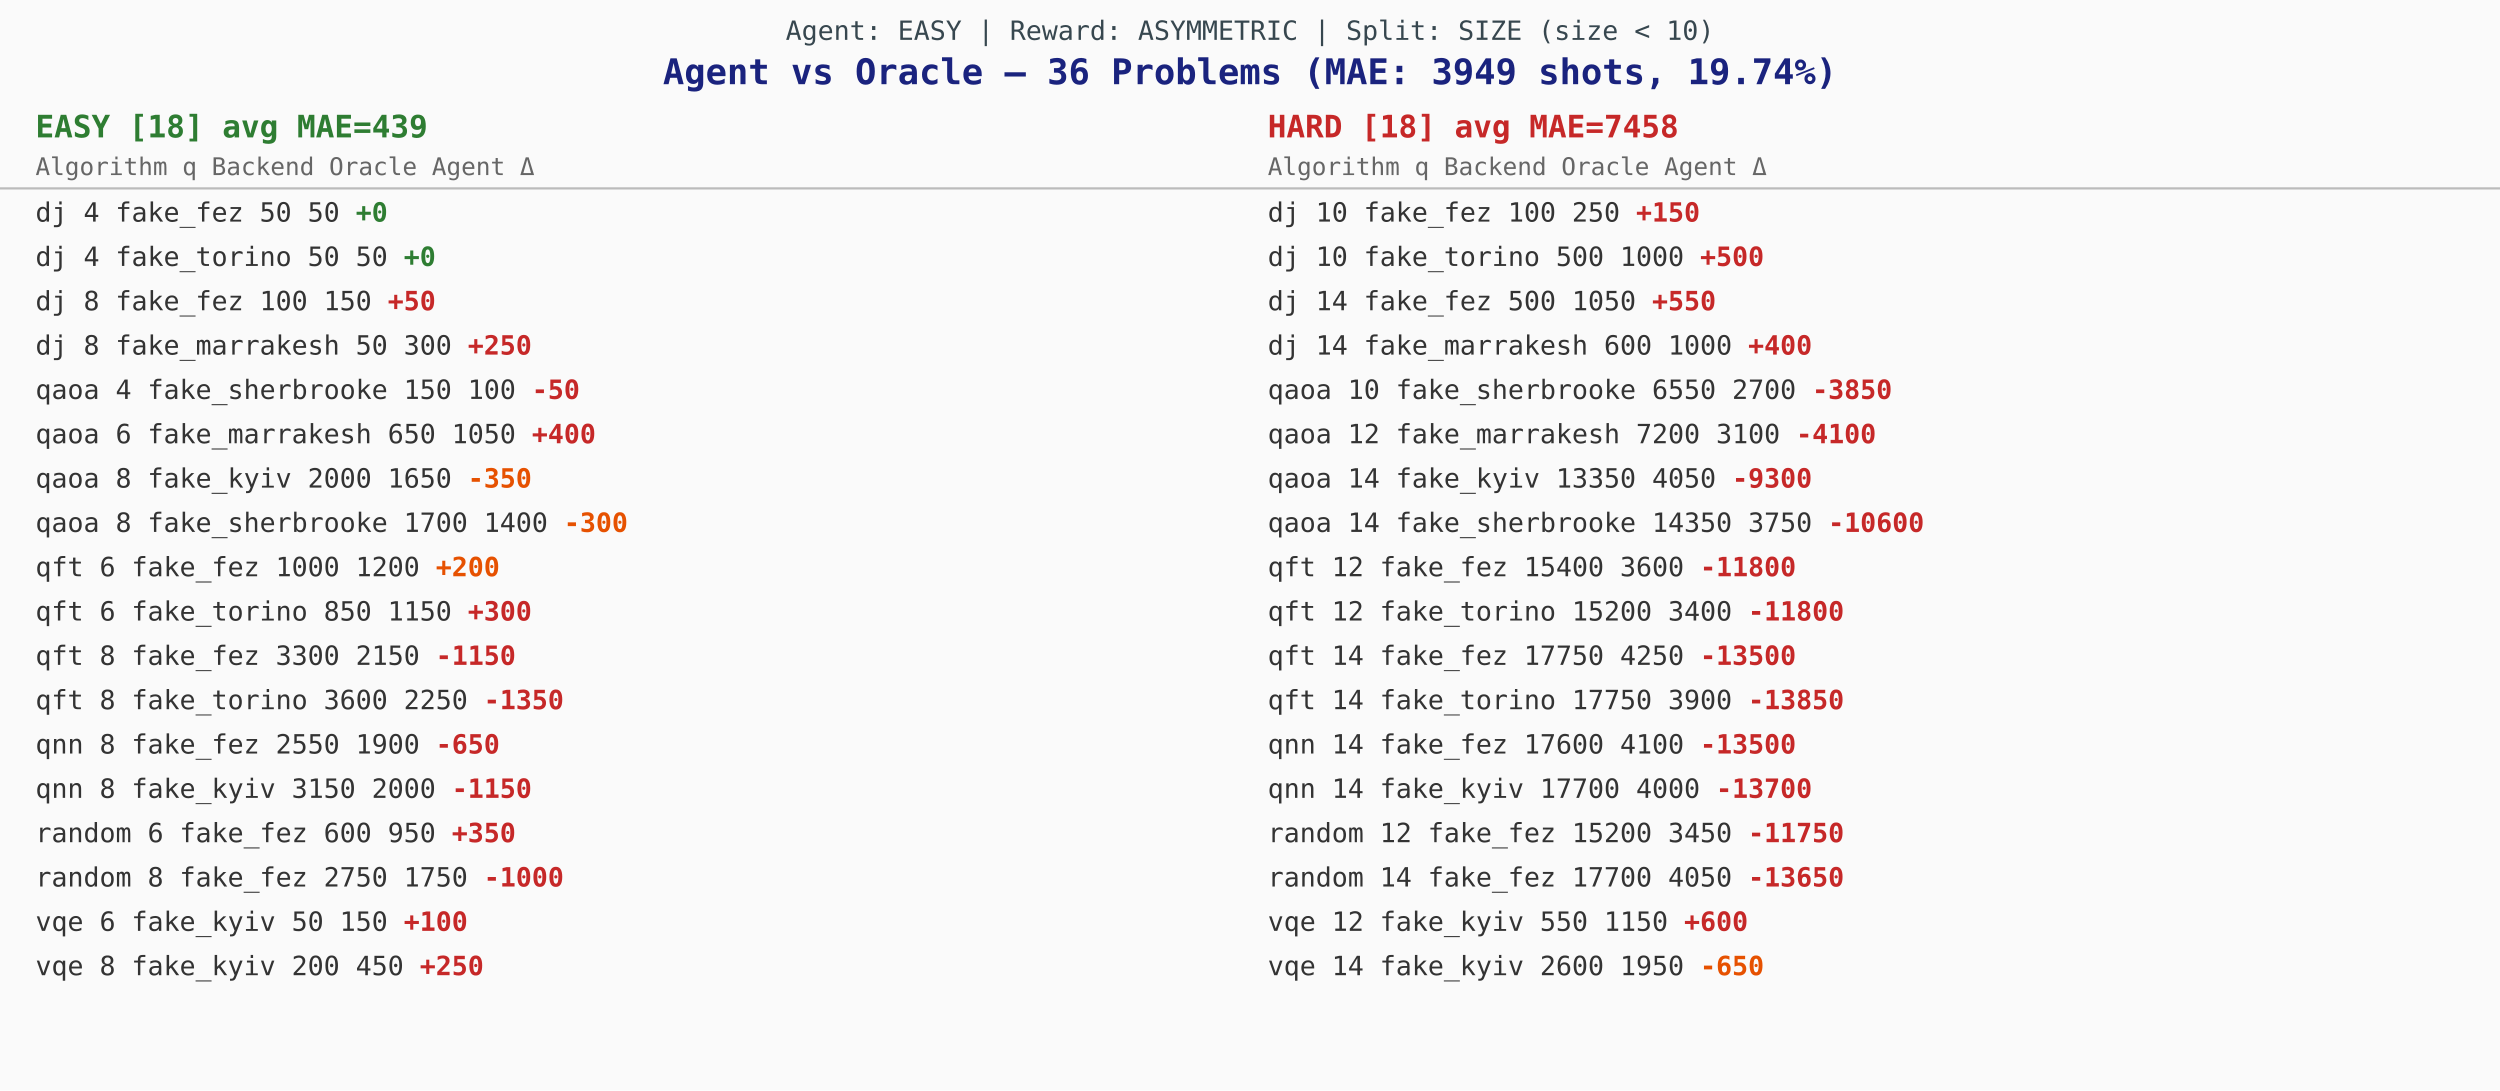
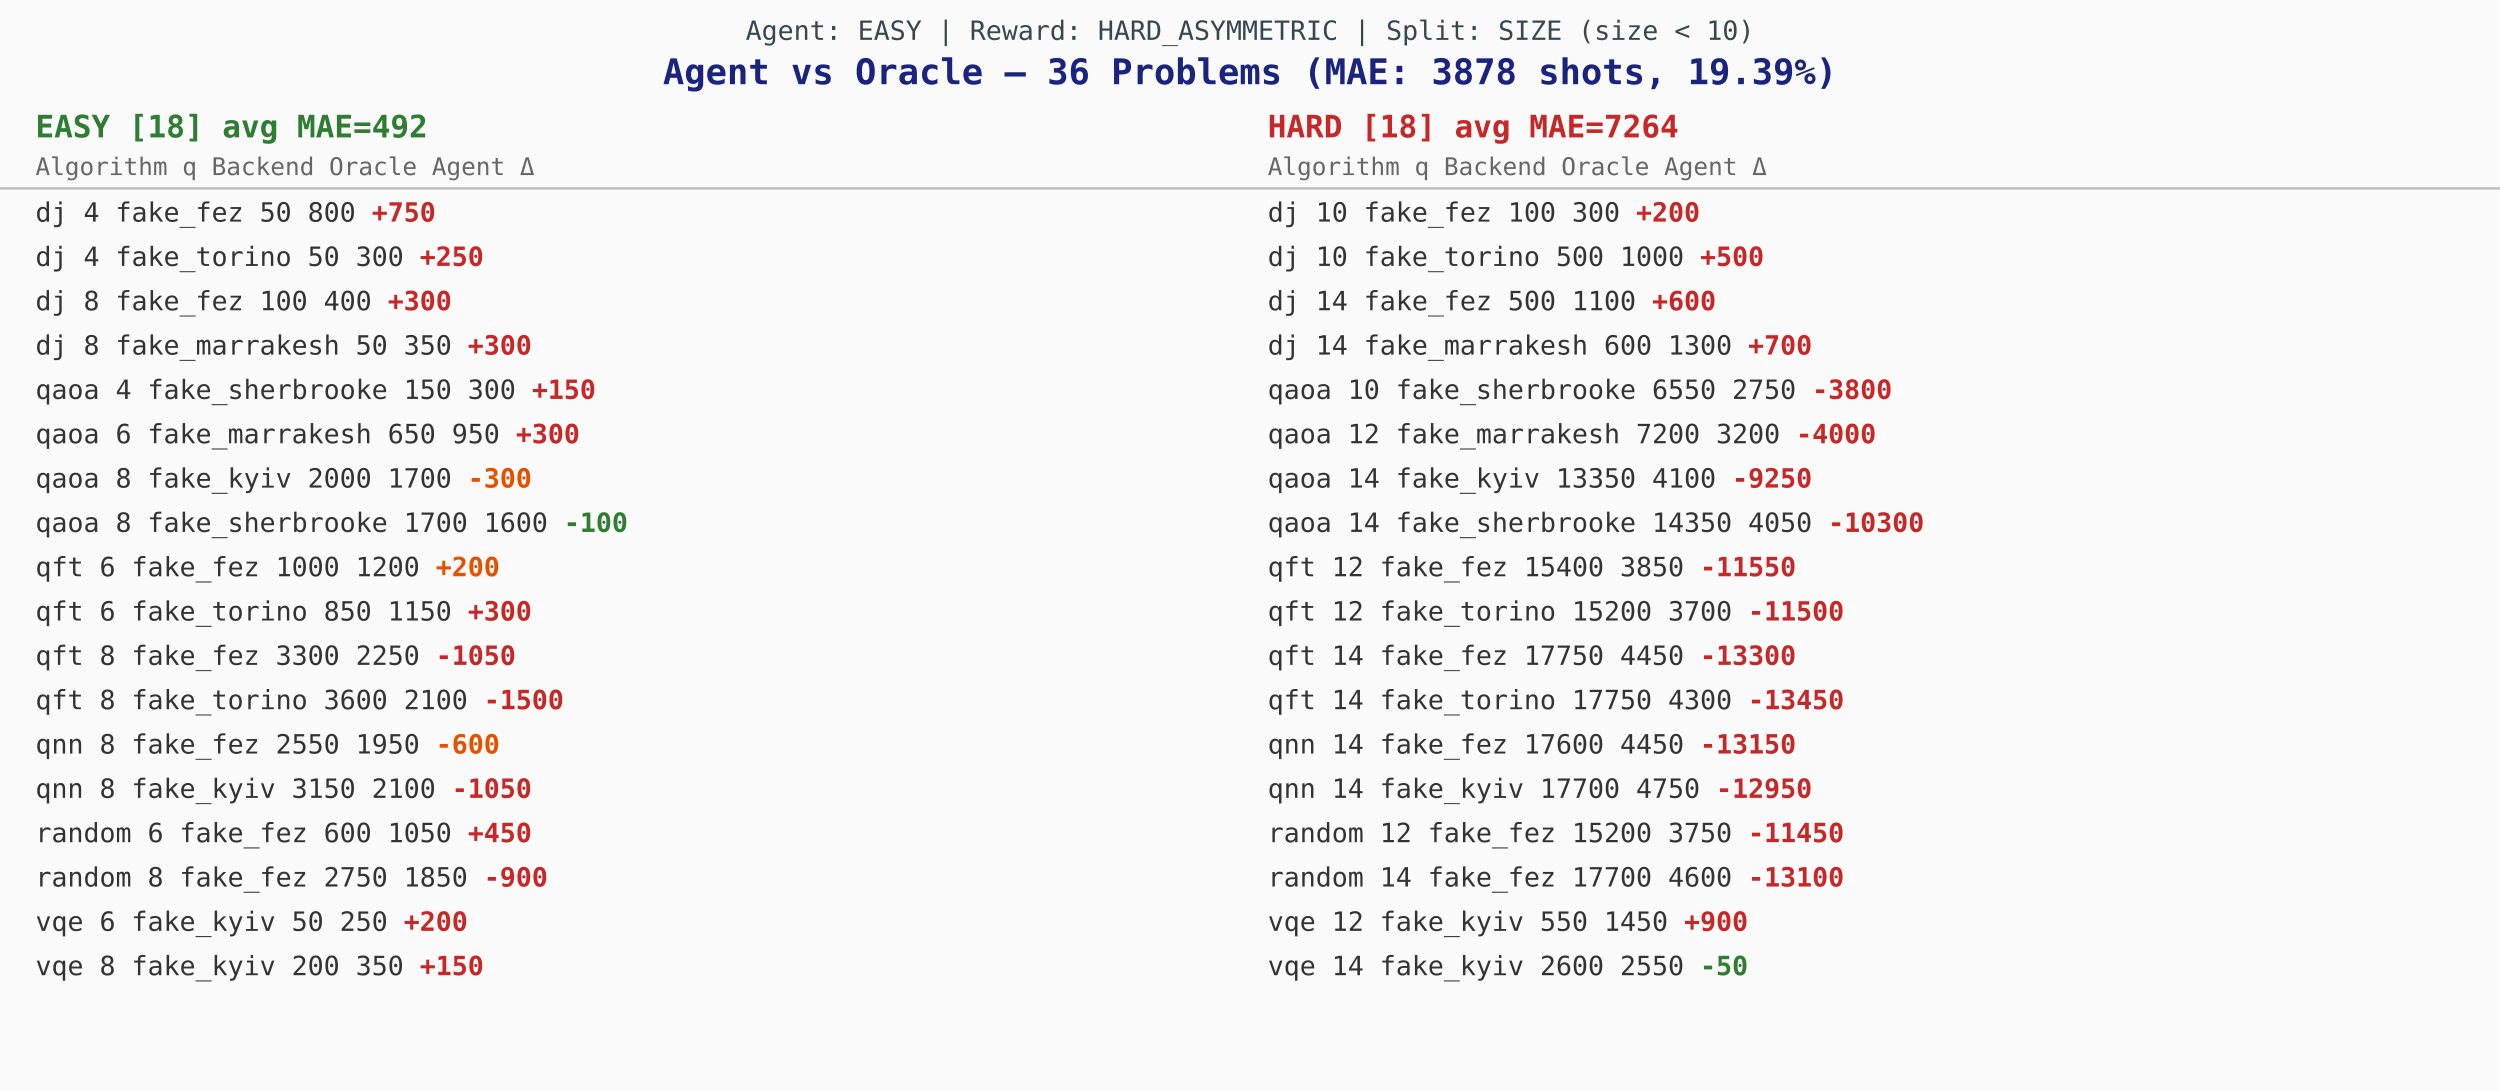
<svg xmlns="http://www.w3.org/2000/svg" width="1128" height="492" font-family="monospace" font-size="12">
  <rect width="1128" height="492" fill="#fafafa" />
-   <text x="564" y="18" font-size="12" fill="#37474f" text-anchor="middle">Agent: EASY  |  Reward: ASYMMETRIC  |  Split: SIZE (size &lt; 10)</text>
-   <text x="564" y="38" font-size="16" font-weight="bold" fill="#1a237e" text-anchor="middle">Agent vs Oracle — 36 Problems  (MAE: 3949 shots, 19.74%)</text>
-   <text x="16" y="62" font-size="14" font-weight="bold" fill="#2e7d32">EASY [18]  avg MAE=439</text>
-   <text x="572" y="62" font-size="14" font-weight="bold" fill="#c62828">HARD [18]  avg MAE=7458</text>
+   <text x="564" y="18" font-size="12" fill="#37474f" text-anchor="middle">Agent: EASY  |  Reward: HARD_ASYMMETRIC  |  Split: SIZE (size &lt; 10)</text>
+   <text x="564" y="38" font-size="16" font-weight="bold" fill="#1a237e" text-anchor="middle">Agent vs Oracle — 36 Problems  (MAE: 3878 shots, 19.39%)</text>
+   <text x="16" y="62" font-size="14" font-weight="bold" fill="#2e7d32">EASY [18]  avg MAE=492</text>
+   <text x="572" y="62" font-size="14" font-weight="bold" fill="#c62828">HARD [18]  avg MAE=7264</text>
  <text x="16" y="79" font-size="11" fill="#666">Algorithm    q  Backend             Oracle   Agent        Δ</text>
  <text x="572" y="79" font-size="11" fill="#666">Algorithm    q  Backend             Oracle   Agent        Δ</text>
  <line x1="0" y1="85" x2="1128" y2="85" stroke="#bbb" />
-   <text x="16" y="100" fill="#333">      dj    4  fake_fez                50      50  <tspan fill="#2e7d32" font-weight="bold">     +0</tspan>
+   <text x="16" y="100" fill="#333">      dj    4  fake_fez                50     800  <tspan fill="#c62828" font-weight="bold">   +750</tspan>
  </text>
-   <text x="16" y="120" fill="#333">      dj    4  fake_torino             50      50  <tspan fill="#2e7d32" font-weight="bold">     +0</tspan>
+   <text x="16" y="120" fill="#333">      dj    4  fake_torino             50     300  <tspan fill="#c62828" font-weight="bold">   +250</tspan>
  </text>
-   <text x="16" y="140" fill="#333">      dj    8  fake_fez               100     150  <tspan fill="#c62828" font-weight="bold">    +50</tspan>
+   <text x="16" y="140" fill="#333">      dj    8  fake_fez               100     400  <tspan fill="#c62828" font-weight="bold">   +300</tspan>
  </text>
-   <text x="16" y="160" fill="#333">      dj    8  fake_marrakesh          50     300  <tspan fill="#c62828" font-weight="bold">   +250</tspan>
+   <text x="16" y="160" fill="#333">      dj    8  fake_marrakesh          50     350  <tspan fill="#c62828" font-weight="bold">   +300</tspan>
  </text>
-   <text x="16" y="180" fill="#333">    qaoa    4  fake_sherbrooke        150     100  <tspan fill="#c62828" font-weight="bold">    -50</tspan>
+   <text x="16" y="180" fill="#333">    qaoa    4  fake_sherbrooke        150     300  <tspan fill="#c62828" font-weight="bold">   +150</tspan>
  </text>
-   <text x="16" y="200" fill="#333">    qaoa    6  fake_marrakesh         650    1050  <tspan fill="#c62828" font-weight="bold">   +400</tspan>
+   <text x="16" y="200" fill="#333">    qaoa    6  fake_marrakesh         650     950  <tspan fill="#c62828" font-weight="bold">   +300</tspan>
  </text>
-   <text x="16" y="220" fill="#333">    qaoa    8  fake_kyiv             2000    1650  <tspan fill="#e65100" font-weight="bold">   -350</tspan>
+   <text x="16" y="220" fill="#333">    qaoa    8  fake_kyiv             2000    1700  <tspan fill="#e65100" font-weight="bold">   -300</tspan>
  </text>
-   <text x="16" y="240" fill="#333">    qaoa    8  fake_sherbrooke       1700    1400  <tspan fill="#e65100" font-weight="bold">   -300</tspan>
+   <text x="16" y="240" fill="#333">    qaoa    8  fake_sherbrooke       1700    1600  <tspan fill="#2e7d32" font-weight="bold">   -100</tspan>
  </text>
  <text x="16" y="260" fill="#333">     qft    6  fake_fez              1000    1200  <tspan fill="#e65100" font-weight="bold">   +200</tspan>
  </text>
  <text x="16" y="280" fill="#333">     qft    6  fake_torino            850    1150  <tspan fill="#c62828" font-weight="bold">   +300</tspan>
  </text>
-   <text x="16" y="300" fill="#333">     qft    8  fake_fez              3300    2150  <tspan fill="#c62828" font-weight="bold">  -1150</tspan>
+   <text x="16" y="300" fill="#333">     qft    8  fake_fez              3300    2250  <tspan fill="#c62828" font-weight="bold">  -1050</tspan>
  </text>
-   <text x="16" y="320" fill="#333">     qft    8  fake_torino           3600    2250  <tspan fill="#c62828" font-weight="bold">  -1350</tspan>
+   <text x="16" y="320" fill="#333">     qft    8  fake_torino           3600    2100  <tspan fill="#c62828" font-weight="bold">  -1500</tspan>
  </text>
-   <text x="16" y="340" fill="#333">     qnn    8  fake_fez              2550    1900  <tspan fill="#c62828" font-weight="bold">   -650</tspan>
+   <text x="16" y="340" fill="#333">     qnn    8  fake_fez              2550    1950  <tspan fill="#e65100" font-weight="bold">   -600</tspan>
  </text>
-   <text x="16" y="360" fill="#333">     qnn    8  fake_kyiv             3150    2000  <tspan fill="#c62828" font-weight="bold">  -1150</tspan>
+   <text x="16" y="360" fill="#333">     qnn    8  fake_kyiv             3150    2100  <tspan fill="#c62828" font-weight="bold">  -1050</tspan>
  </text>
-   <text x="16" y="380" fill="#333">  random    6  fake_fez               600     950  <tspan fill="#c62828" font-weight="bold">   +350</tspan>
+   <text x="16" y="380" fill="#333">  random    6  fake_fez               600    1050  <tspan fill="#c62828" font-weight="bold">   +450</tspan>
  </text>
-   <text x="16" y="400" fill="#333">  random    8  fake_fez              2750    1750  <tspan fill="#c62828" font-weight="bold">  -1000</tspan>
+   <text x="16" y="400" fill="#333">  random    8  fake_fez              2750    1850  <tspan fill="#c62828" font-weight="bold">   -900</tspan>
  </text>
-   <text x="16" y="420" fill="#333">     vqe    6  fake_kyiv               50     150  <tspan fill="#c62828" font-weight="bold">   +100</tspan>
+   <text x="16" y="420" fill="#333">     vqe    6  fake_kyiv               50     250  <tspan fill="#c62828" font-weight="bold">   +200</tspan>
  </text>
-   <text x="16" y="440" fill="#333">     vqe    8  fake_kyiv              200     450  <tspan fill="#c62828" font-weight="bold">   +250</tspan>
+   <text x="16" y="440" fill="#333">     vqe    8  fake_kyiv              200     350  <tspan fill="#c62828" font-weight="bold">   +150</tspan>
  </text>
-   <text x="572" y="100" fill="#333">      dj   10  fake_fez               100     250  <tspan fill="#c62828" font-weight="bold">   +150</tspan>
+   <text x="572" y="100" fill="#333">      dj   10  fake_fez               100     300  <tspan fill="#c62828" font-weight="bold">   +200</tspan>
  </text>
  <text x="572" y="120" fill="#333">      dj   10  fake_torino            500    1000  <tspan fill="#c62828" font-weight="bold">   +500</tspan>
  </text>
-   <text x="572" y="140" fill="#333">      dj   14  fake_fez               500    1050  <tspan fill="#c62828" font-weight="bold">   +550</tspan>
+   <text x="572" y="140" fill="#333">      dj   14  fake_fez               500    1100  <tspan fill="#c62828" font-weight="bold">   +600</tspan>
  </text>
-   <text x="572" y="160" fill="#333">      dj   14  fake_marrakesh         600    1000  <tspan fill="#c62828" font-weight="bold">   +400</tspan>
+   <text x="572" y="160" fill="#333">      dj   14  fake_marrakesh         600    1300  <tspan fill="#c62828" font-weight="bold">   +700</tspan>
  </text>
-   <text x="572" y="180" fill="#333">    qaoa   10  fake_sherbrooke       6550    2700  <tspan fill="#c62828" font-weight="bold">  -3850</tspan>
+   <text x="572" y="180" fill="#333">    qaoa   10  fake_sherbrooke       6550    2750  <tspan fill="#c62828" font-weight="bold">  -3800</tspan>
  </text>
-   <text x="572" y="200" fill="#333">    qaoa   12  fake_marrakesh        7200    3100  <tspan fill="#c62828" font-weight="bold">  -4100</tspan>
+   <text x="572" y="200" fill="#333">    qaoa   12  fake_marrakesh        7200    3200  <tspan fill="#c62828" font-weight="bold">  -4000</tspan>
  </text>
-   <text x="572" y="220" fill="#333">    qaoa   14  fake_kyiv            13350    4050  <tspan fill="#c62828" font-weight="bold">  -9300</tspan>
+   <text x="572" y="220" fill="#333">    qaoa   14  fake_kyiv            13350    4100  <tspan fill="#c62828" font-weight="bold">  -9250</tspan>
  </text>
-   <text x="572" y="240" fill="#333">    qaoa   14  fake_sherbrooke      14350    3750  <tspan fill="#c62828" font-weight="bold"> -10600</tspan>
+   <text x="572" y="240" fill="#333">    qaoa   14  fake_sherbrooke      14350    4050  <tspan fill="#c62828" font-weight="bold"> -10300</tspan>
  </text>
-   <text x="572" y="260" fill="#333">     qft   12  fake_fez             15400    3600  <tspan fill="#c62828" font-weight="bold"> -11800</tspan>
+   <text x="572" y="260" fill="#333">     qft   12  fake_fez             15400    3850  <tspan fill="#c62828" font-weight="bold"> -11550</tspan>
  </text>
-   <text x="572" y="280" fill="#333">     qft   12  fake_torino          15200    3400  <tspan fill="#c62828" font-weight="bold"> -11800</tspan>
+   <text x="572" y="280" fill="#333">     qft   12  fake_torino          15200    3700  <tspan fill="#c62828" font-weight="bold"> -11500</tspan>
  </text>
-   <text x="572" y="300" fill="#333">     qft   14  fake_fez             17750    4250  <tspan fill="#c62828" font-weight="bold"> -13500</tspan>
+   <text x="572" y="300" fill="#333">     qft   14  fake_fez             17750    4450  <tspan fill="#c62828" font-weight="bold"> -13300</tspan>
  </text>
-   <text x="572" y="320" fill="#333">     qft   14  fake_torino          17750    3900  <tspan fill="#c62828" font-weight="bold"> -13850</tspan>
+   <text x="572" y="320" fill="#333">     qft   14  fake_torino          17750    4300  <tspan fill="#c62828" font-weight="bold"> -13450</tspan>
  </text>
-   <text x="572" y="340" fill="#333">     qnn   14  fake_fez             17600    4100  <tspan fill="#c62828" font-weight="bold"> -13500</tspan>
+   <text x="572" y="340" fill="#333">     qnn   14  fake_fez             17600    4450  <tspan fill="#c62828" font-weight="bold"> -13150</tspan>
  </text>
-   <text x="572" y="360" fill="#333">     qnn   14  fake_kyiv            17700    4000  <tspan fill="#c62828" font-weight="bold"> -13700</tspan>
+   <text x="572" y="360" fill="#333">     qnn   14  fake_kyiv            17700    4750  <tspan fill="#c62828" font-weight="bold"> -12950</tspan>
  </text>
-   <text x="572" y="380" fill="#333">  random   12  fake_fez             15200    3450  <tspan fill="#c62828" font-weight="bold"> -11750</tspan>
+   <text x="572" y="380" fill="#333">  random   12  fake_fez             15200    3750  <tspan fill="#c62828" font-weight="bold"> -11450</tspan>
  </text>
-   <text x="572" y="400" fill="#333">  random   14  fake_fez             17700    4050  <tspan fill="#c62828" font-weight="bold"> -13650</tspan>
+   <text x="572" y="400" fill="#333">  random   14  fake_fez             17700    4600  <tspan fill="#c62828" font-weight="bold"> -13100</tspan>
  </text>
-   <text x="572" y="420" fill="#333">     vqe   12  fake_kyiv              550    1150  <tspan fill="#c62828" font-weight="bold">   +600</tspan>
+   <text x="572" y="420" fill="#333">     vqe   12  fake_kyiv              550    1450  <tspan fill="#c62828" font-weight="bold">   +900</tspan>
  </text>
-   <text x="572" y="440" fill="#333">     vqe   14  fake_kyiv             2600    1950  <tspan fill="#e65100" font-weight="bold">   -650</tspan>
+   <text x="572" y="440" fill="#333">     vqe   14  fake_kyiv             2600    2550  <tspan fill="#2e7d32" font-weight="bold">    -50</tspan>
  </text>
</svg>
